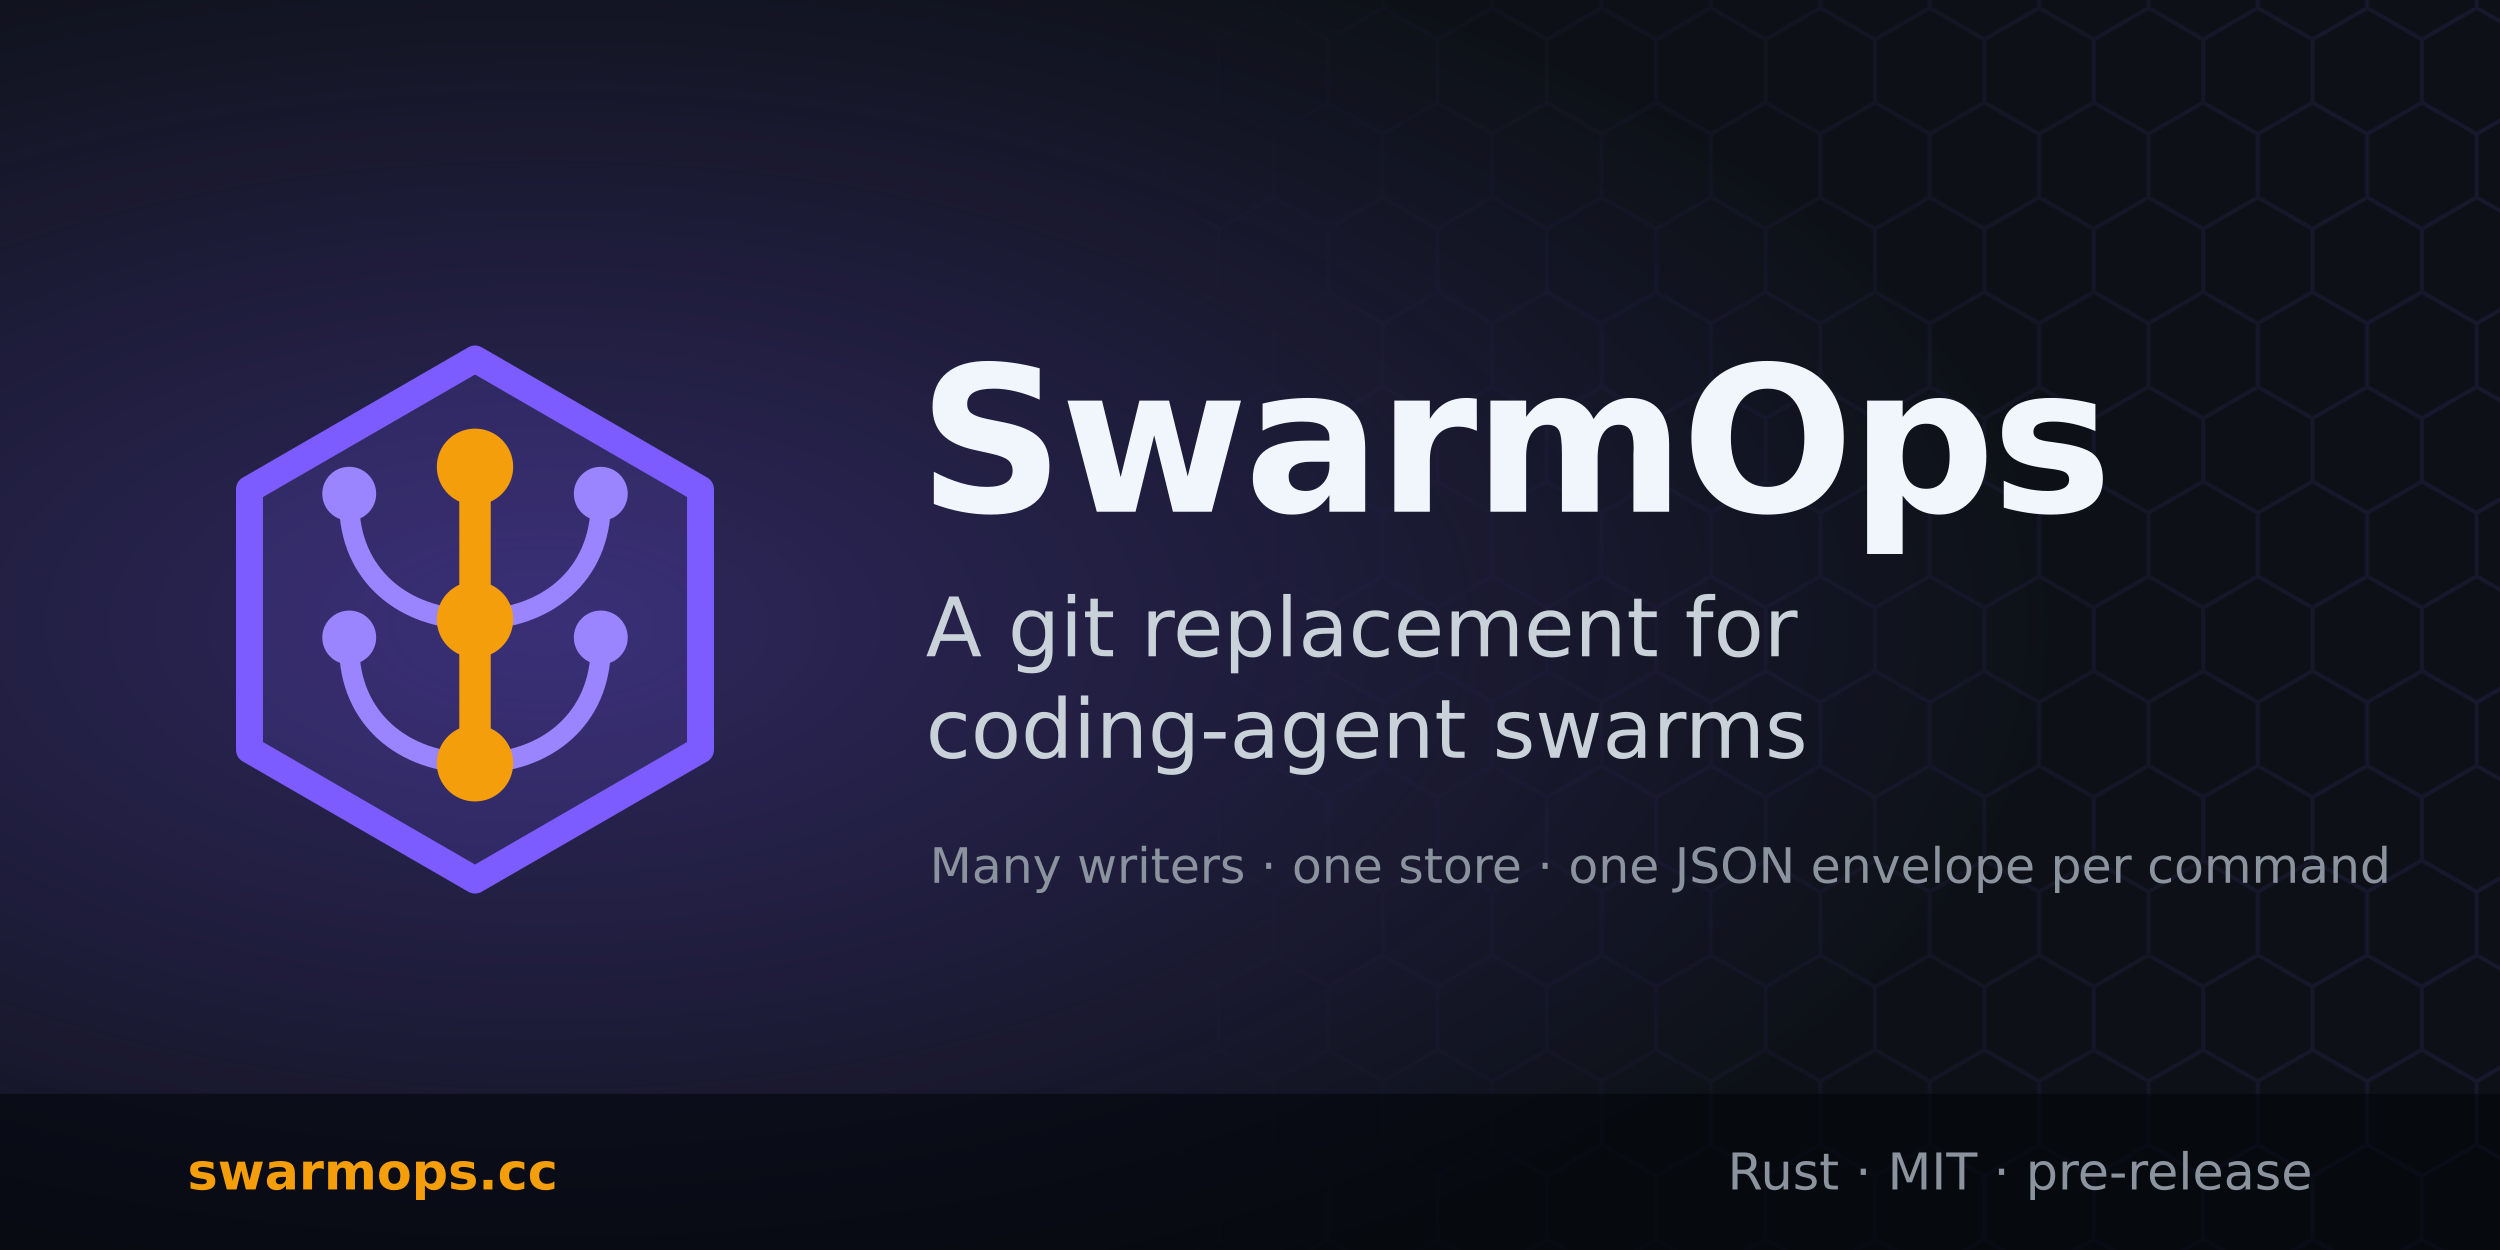
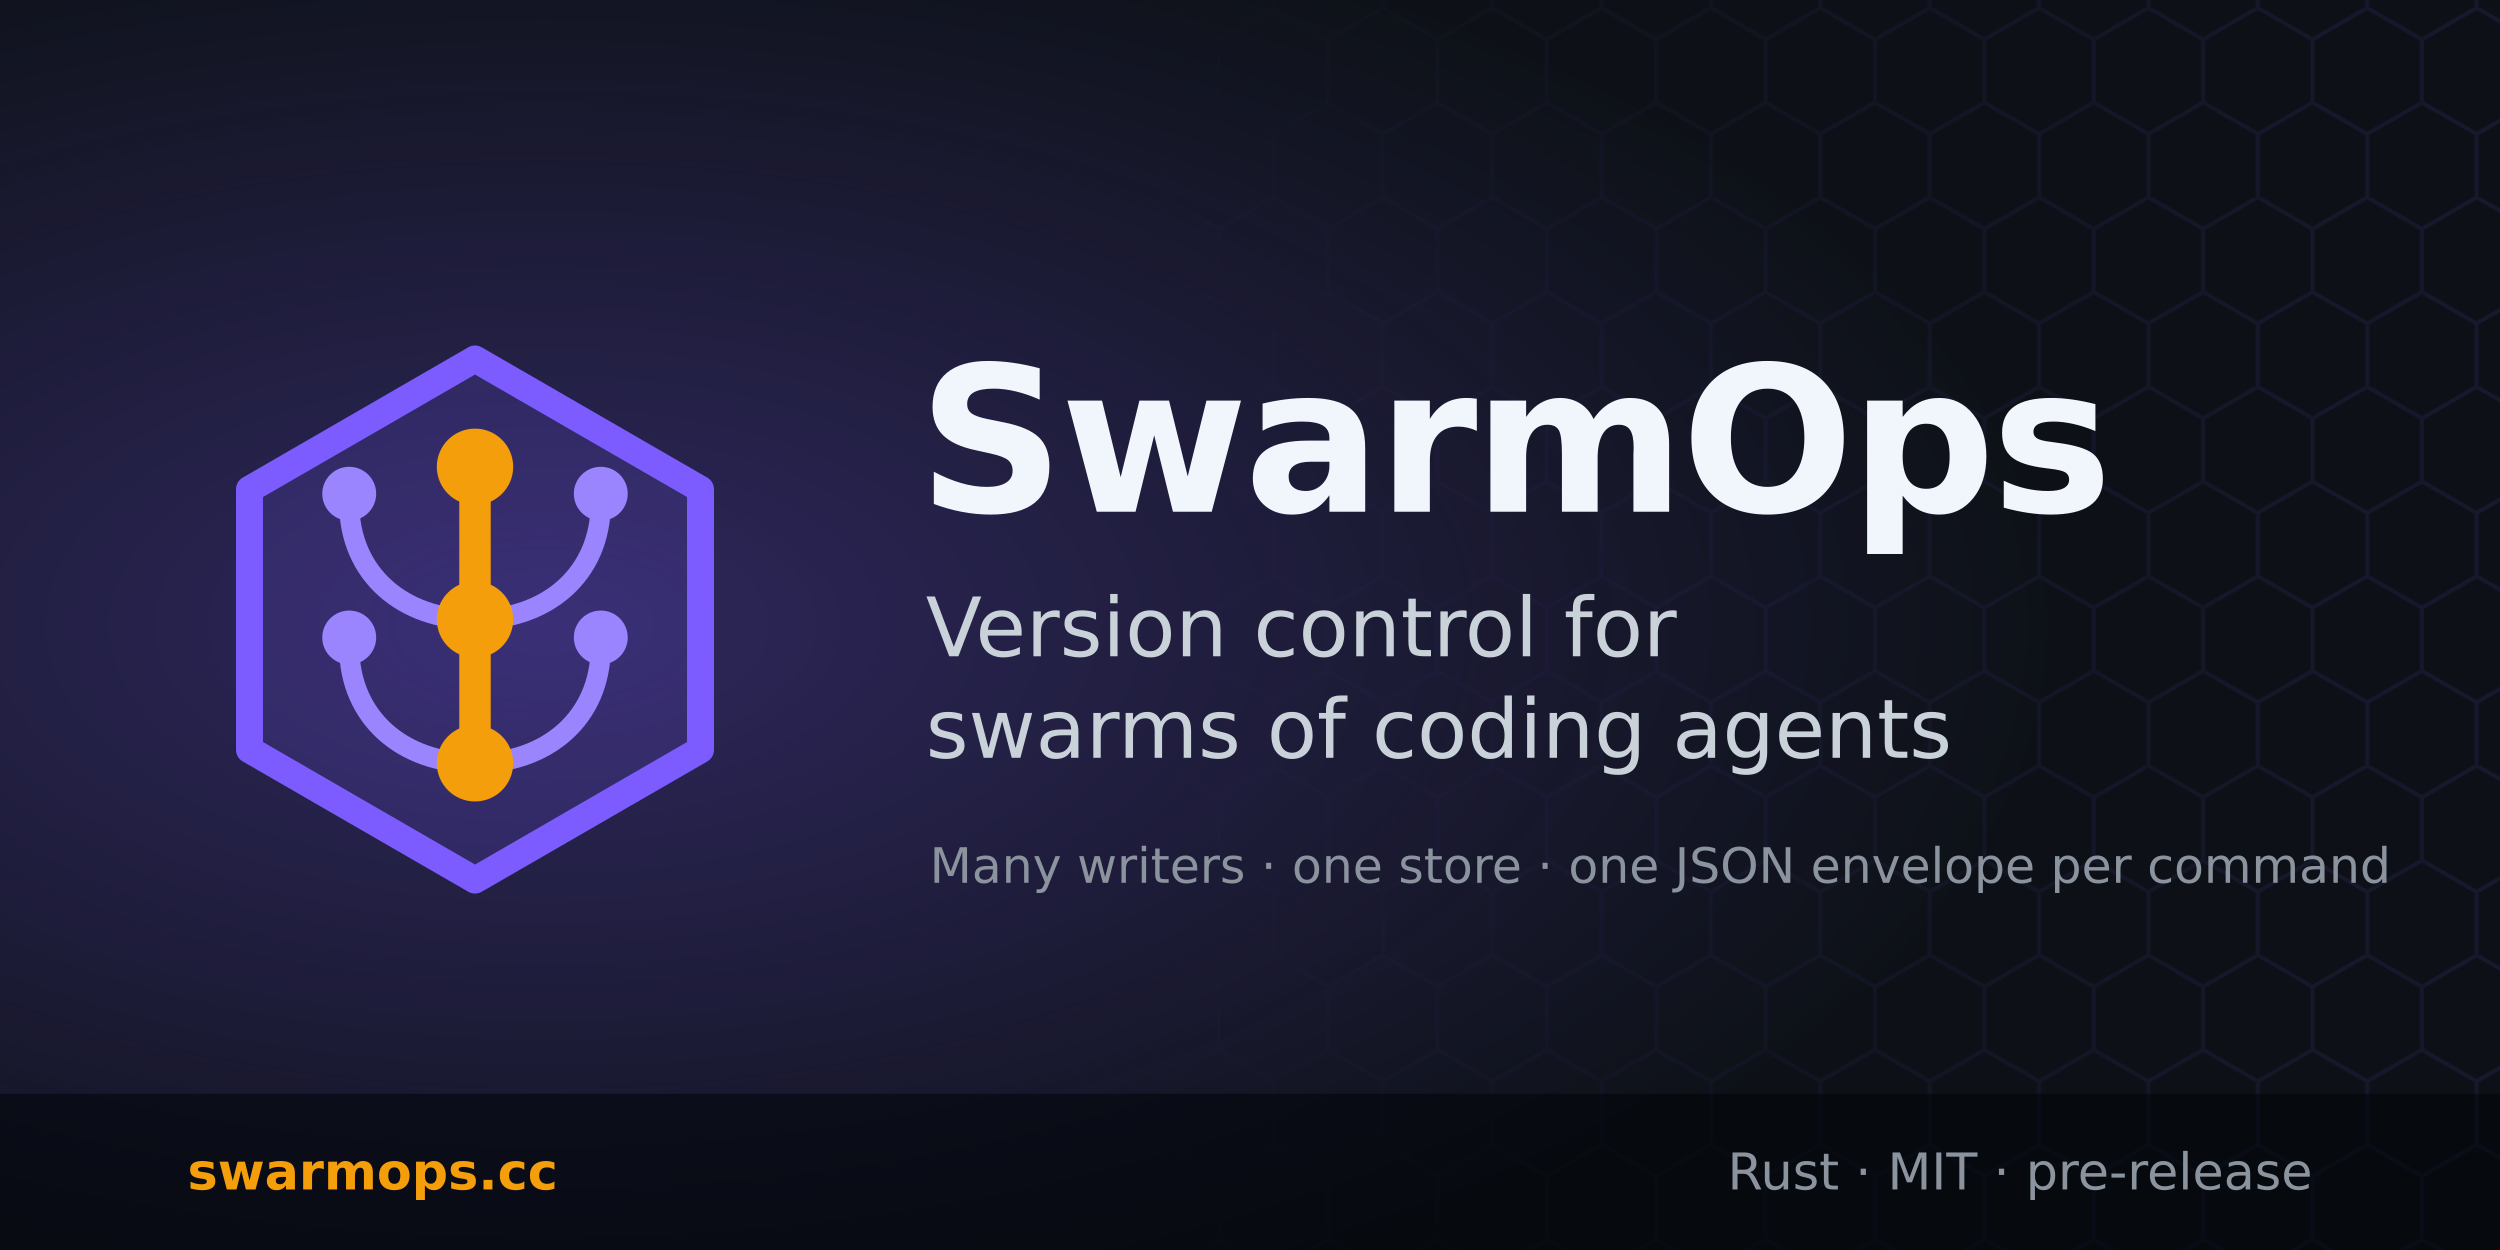
<svg xmlns="http://www.w3.org/2000/svg" viewBox="0 0 1280 640" width="1280" height="640" role="img" aria-labelledby="t d">
  <defs>
    <radialGradient id="glow" cx="22%" cy="50%" r="60%">
      <stop offset="0" stop-color="#7c5cff" stop-opacity=".30" />
      <stop offset="1" stop-color="#7c5cff" stop-opacity="0" />
    </radialGradient>
    <pattern id="hex" width="56" height="97" patternUnits="userSpaceOnUse" patternTransform="translate(8 4)">
      <path d="M28 0 56 16.2v32.3L28 64.6 0 48.5V16.2zM28 64.6v32.4" fill="none" stroke="#7c5cff" stroke-opacity=".10" stroke-width="2" />
    </pattern>
    <linearGradient id="fade" x1="0" x2="1" y1="0" y2="0">
      <stop offset=".45" stop-color="#fff" stop-opacity="0" />
      <stop offset="1" stop-color="#fff" stop-opacity="1" />
    </linearGradient>
    <mask id="right">
      <rect width="1280" height="640" fill="url(#fade)" />
    </mask>
  </defs>
  <rect width="1280" height="640" fill="#0d1117" />
  <rect width="1280" height="640" fill="url(#glow)" />
  <rect width="1280" height="640" fill="url(#hex)" mask="url(#right)" />
  <g transform="translate(96 170) scale(2.3)">
    <path d="M64 6 114.2 35v58L64 122 13.8 93V35z" fill="#7c5cff" fill-opacity=".16" stroke="#7c5cff" stroke-width="6" stroke-linejoin="round" />
    <g fill="none" stroke="#9b85ff" stroke-width="4.5" stroke-linecap="round">
      <path d="M36 38c0 16 12 26 28 26M92 38c0 16-12 26-28 26M36 70c0 16 12 26 28 26M92 70c0 16-12 26-28 26" />
    </g>
    <g fill="#9b85ff">
      <circle cx="36" cy="36" r="6" />
      <circle cx="92" cy="36" r="6" />
      <circle cx="36" cy="68" r="6" />
      <circle cx="92" cy="68" r="6" />
    </g>
    <path d="M64 30v66" stroke="#f59e0b" stroke-width="7" stroke-linecap="round" />
    <g fill="#f59e0b">
      <circle cx="64" cy="30" r="8.5" />
      <circle cx="64" cy="64" r="8.5" />
      <circle cx="64" cy="96" r="8.5" />
    </g>
  </g>
  <g font-family="DejaVu Sans" fill="#f0f6fc">
    <text x="470" y="262" font-size="104" font-weight="bold" letter-spacing="-2">SwarmOps</text>
-     <text x="474" y="336" font-size="42" fill="#c9d1d9">A git replacement for</text>
-     <text x="474" y="388" font-size="42" fill="#c9d1d9">coding-agent swarms</text>
+     <text x="474" y="336" font-size="42" fill="#c9d1d9">Version control for</text>
+     <text x="474" y="388" font-size="42" fill="#c9d1d9">swarms of coding agents</text>
    <text x="476" y="452" font-size="25" fill="#8b949e">Many writers · one store · one JSON envelope per command</text>
  </g>
  <rect x="0" y="560" width="1280" height="80" fill="#010409" fill-opacity=".55" />
  <g font-family="DejaVu Sans" font-size="26">
    <text x="96" y="609" fill="#f59e0b" font-weight="bold">swarmops.cc</text>
    <text x="1184" y="609" fill="#8b949e" text-anchor="end">Rust · MIT · pre-release</text>
  </g>
</svg>
